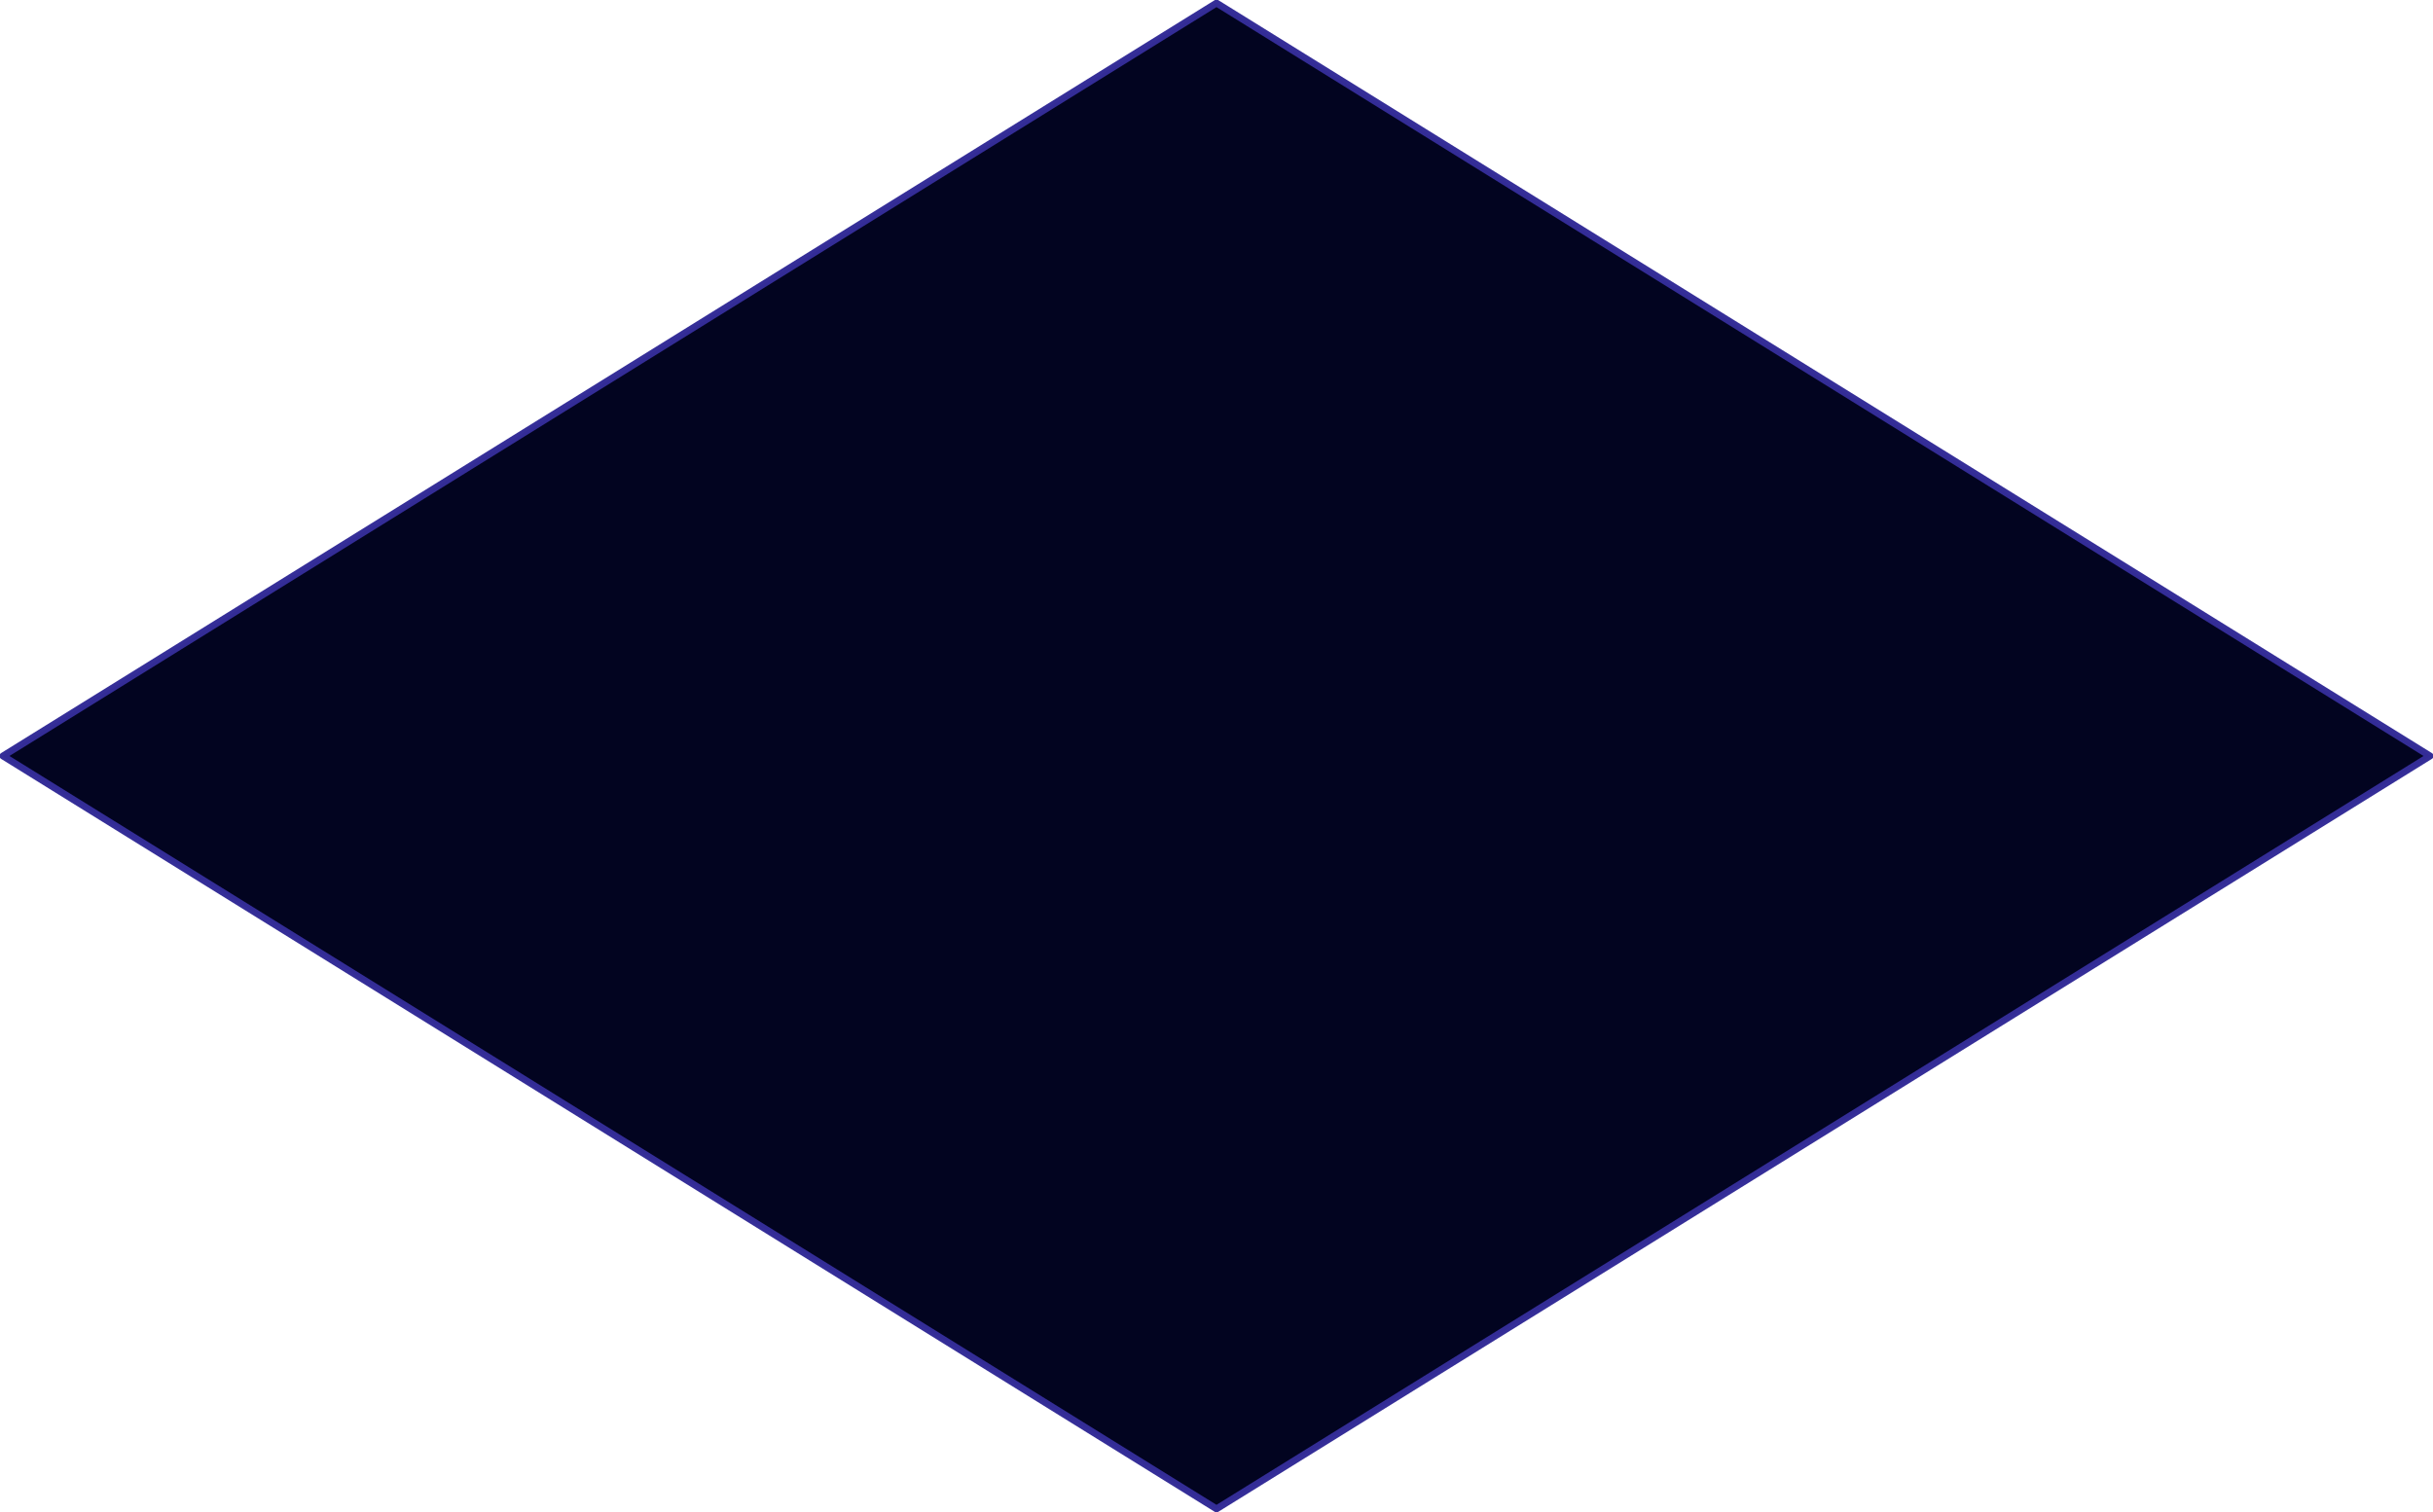
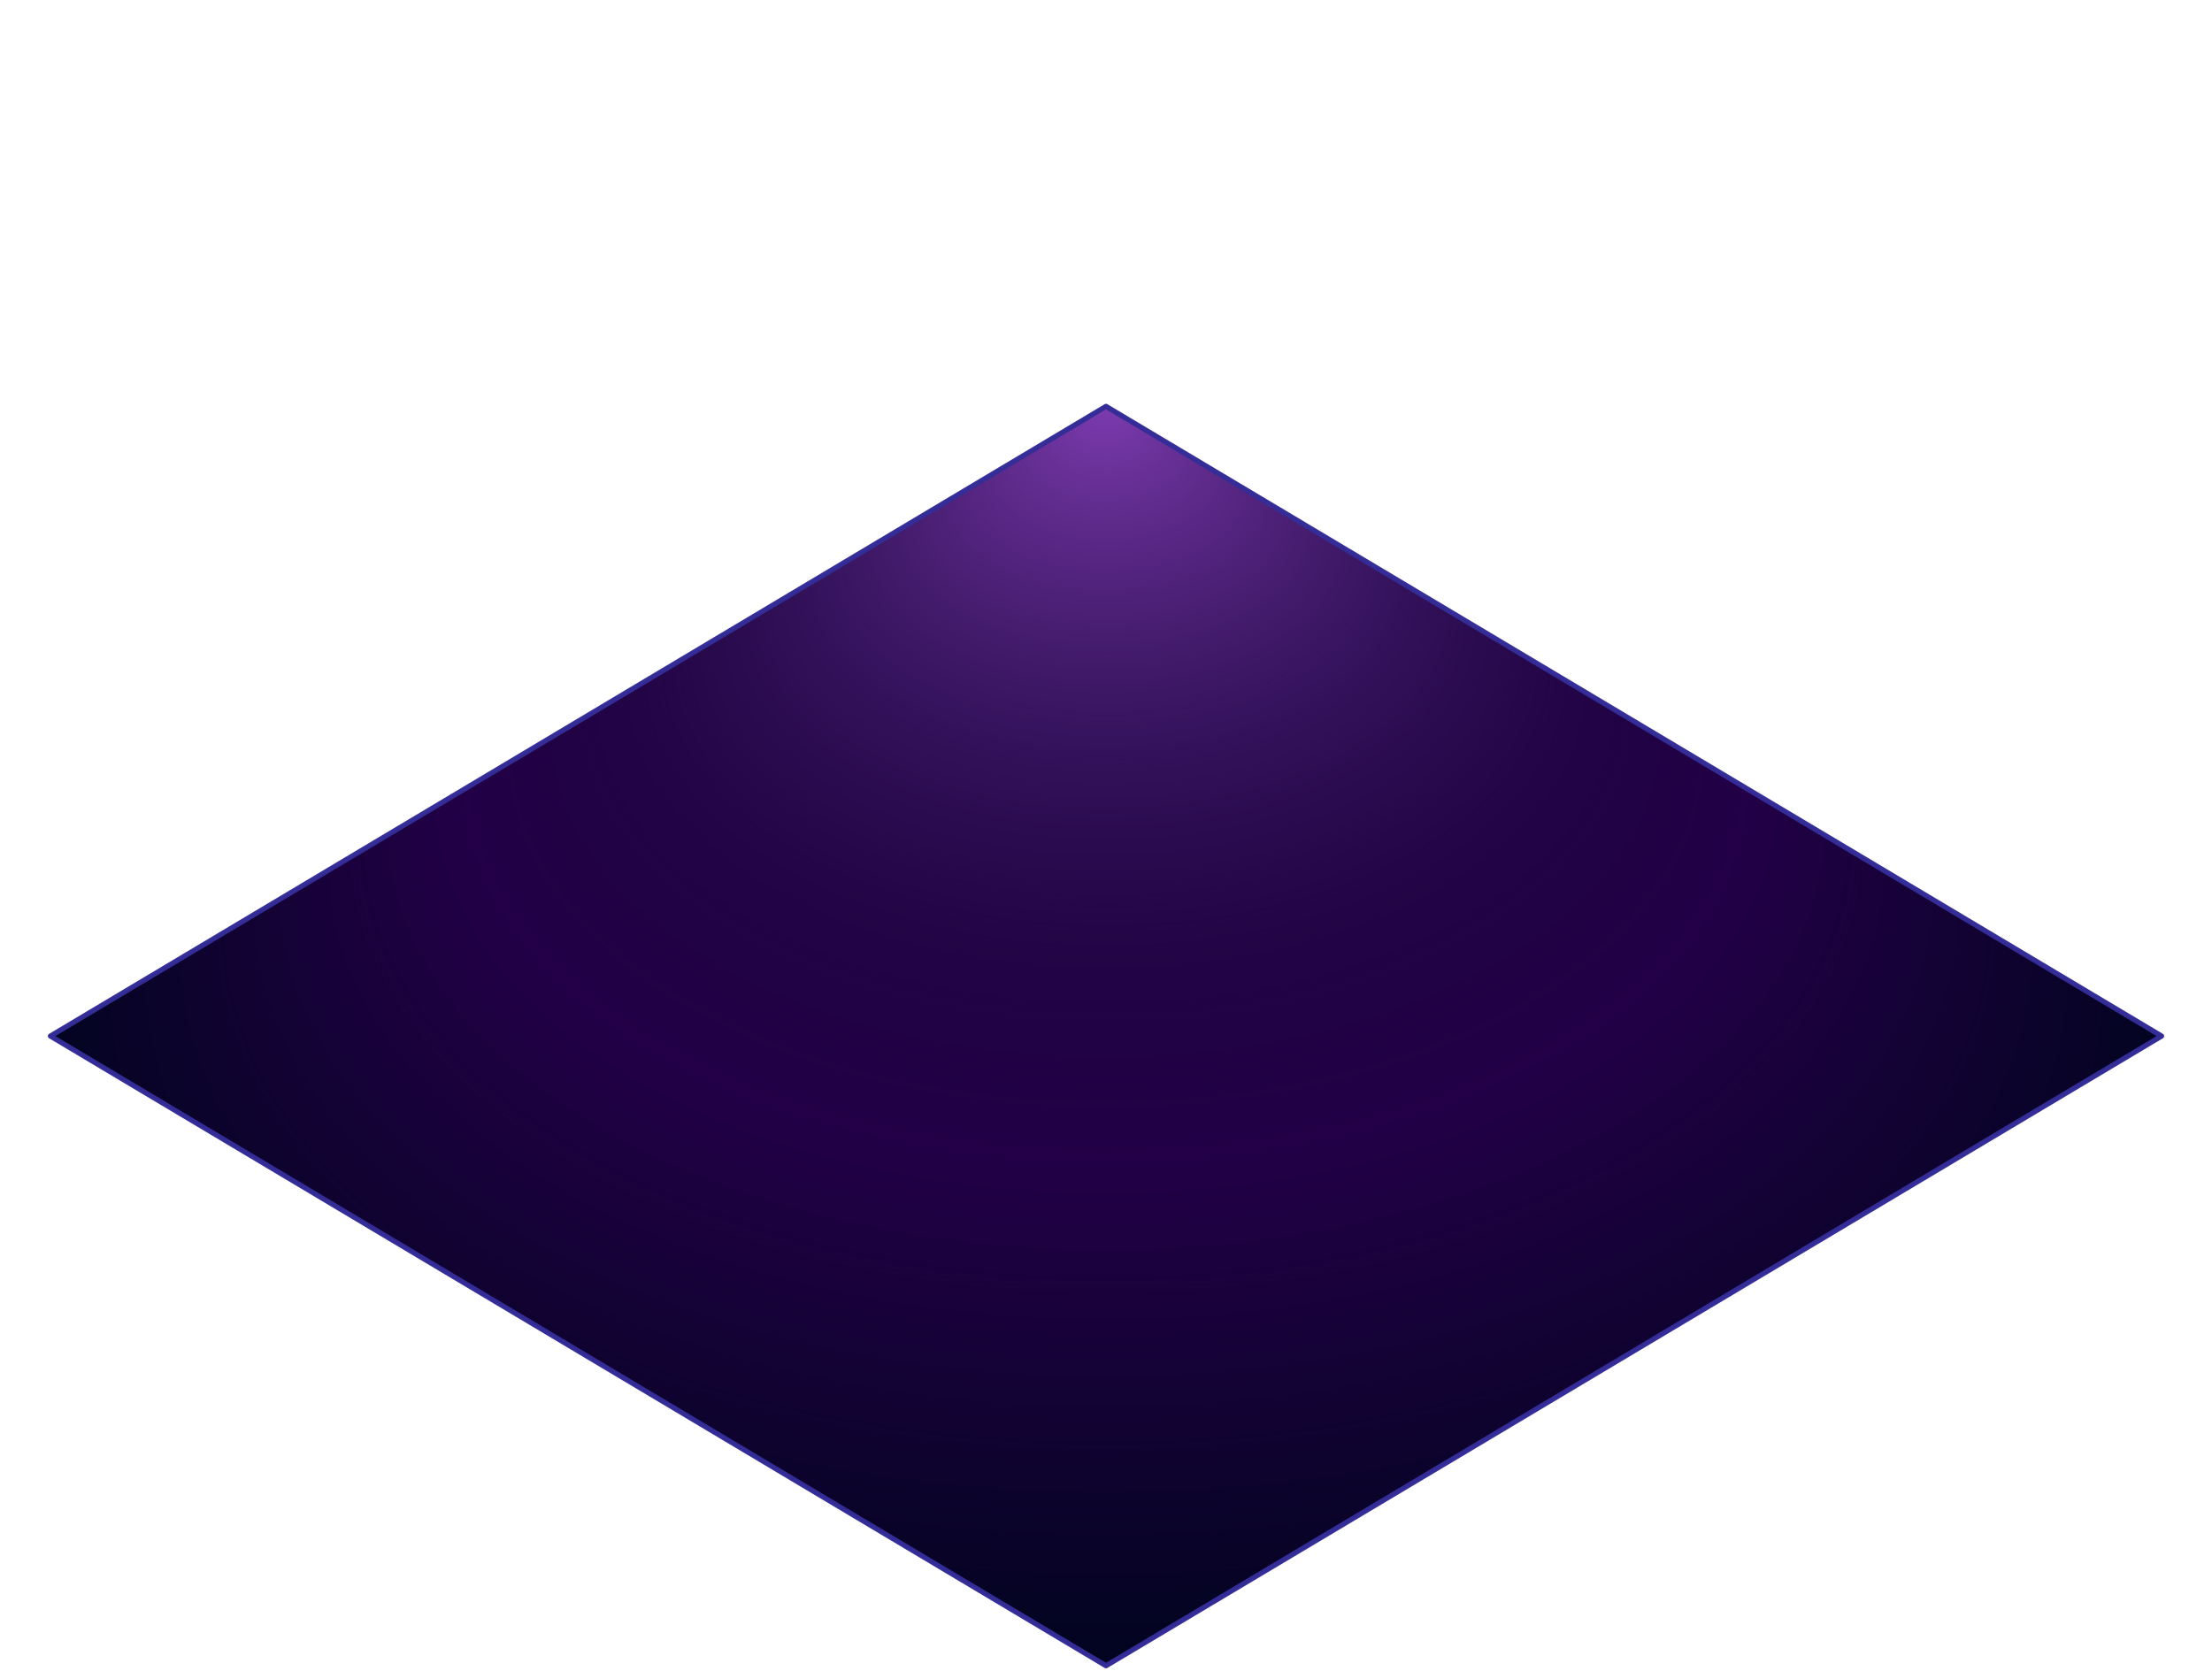
- <svg xmlns="http://www.w3.org/2000/svg" style="isolation:isolate" viewBox="0 0 353.965 220.016" width="353.965" height="220.016" version="1.1" id="svg24">
-   <defs id="defs5">
+ <svg xmlns="http://www.w3.org/2000/svg" style="isolation:isolate" viewBox="0 0 430.544 325.295" width="430.544" height="325.295">
+   <defs>
    <clipPath id="_clipPath_B43ttn74QqoR3WZvPVFnC2m9E5oq6Rsv">
-       <rect width="430.544" height="325.295" id="rect2" x="0" y="0" />
+       <rect width="430.544" height="325.295" />
    </clipPath>
  </defs>
-   <g clip-path="url(#_clipPath_B43ttn74QqoR3WZvPVFnC2m9E5oq6Rsv)" id="g22" transform="matrix(0.8593041,0,0,0.8936864,-8.00188,-70.25269)">
-     <path d="M 420.733,201.705 215.272,79.11 9.812,201.705 215.272,324.299 Z" id="path7" style="fill:#230047" />
-     <radialGradient id="_rgradient_1" fx="166.288" fy="102.414" cx="166.288" cy="261.122" r="158.708" gradientTransform="scale(1.294579,0.7724517)" gradientUnits="userSpaceOnUse">
-       <stop offset="0%" stop-opacity="1" style="stop-color:rgb(124,59,174)" id="stop9" />
-       <stop offset="59.565%" stop-opacity="0" style="stop-color:rgb(2,4,32)" id="stop11" />
-       <stop offset="99.13%" stop-opacity="1" style="stop-color:rgb(2,4,32)" id="stop13" />
+   <g clip-path="url(#_clipPath_B43ttn74QqoR3WZvPVFnC2m9E5oq6Rsv)">
+     <path d=" M 420.733 201.705 L 215.272 79.11 L 9.812 201.705 L 215.272 324.299 L 420.733 201.705 Z " fill="rgb(35,0,71)" />
+     <radialGradient id="_rgradient_1" fx="50%" fy="-2.220446049250313e-14%" cx="50%" cy="50%" r="50%">
+       <stop offset="0%" stop-opacity="1" style="stop-color:rgb(124,59,174)" />
+       <stop offset="59.565%" stop-opacity="0" style="stop-color:rgb(2,4,32)" />
+       <stop offset="99.13%" stop-opacity="1" style="stop-color:rgb(2,4,32)" />
    </radialGradient>
-     <path d="M 420.733,201.705 215.272,79.11 9.812,201.705 215.272,324.299 Z" id="path16" style="fill:url(#_rgradient_1)" />
-     <g style="isolation:isolate" id="g20">
-       <path d="M 420.733,201.705 215.272,79.11 9.812,201.705 215.272,324.299 Z" stroke-miterlimit="4" id="path18" style="vector-effect:non-scaling-stroke;fill:none;stroke:#342d97;stroke-width:1;stroke-linecap:round;stroke-linejoin:round;stroke-miterlimit:4;stroke-opacity:0.992" />
+     <path d=" M 420.733 201.705 L 215.272 79.11 L 9.812 201.705 L 215.272 324.299 L 420.733 201.705 Z " fill="url(#_rgradient_1)" />
+     <g style="isolation: isolate;">
+       <path d=" M 420.733 201.705 L 215.272 79.11 L 9.812 201.705 L 215.272 324.299 L 420.733 201.705 Z " fill="none" vector-effect="non-scaling-stroke" stroke-width="1" stroke="rgb(52,45,151)" stroke-opacity="0.992" stroke-linejoin="round" stroke-linecap="round" stroke-miterlimit="4" />
    </g>
  </g>
</svg>
